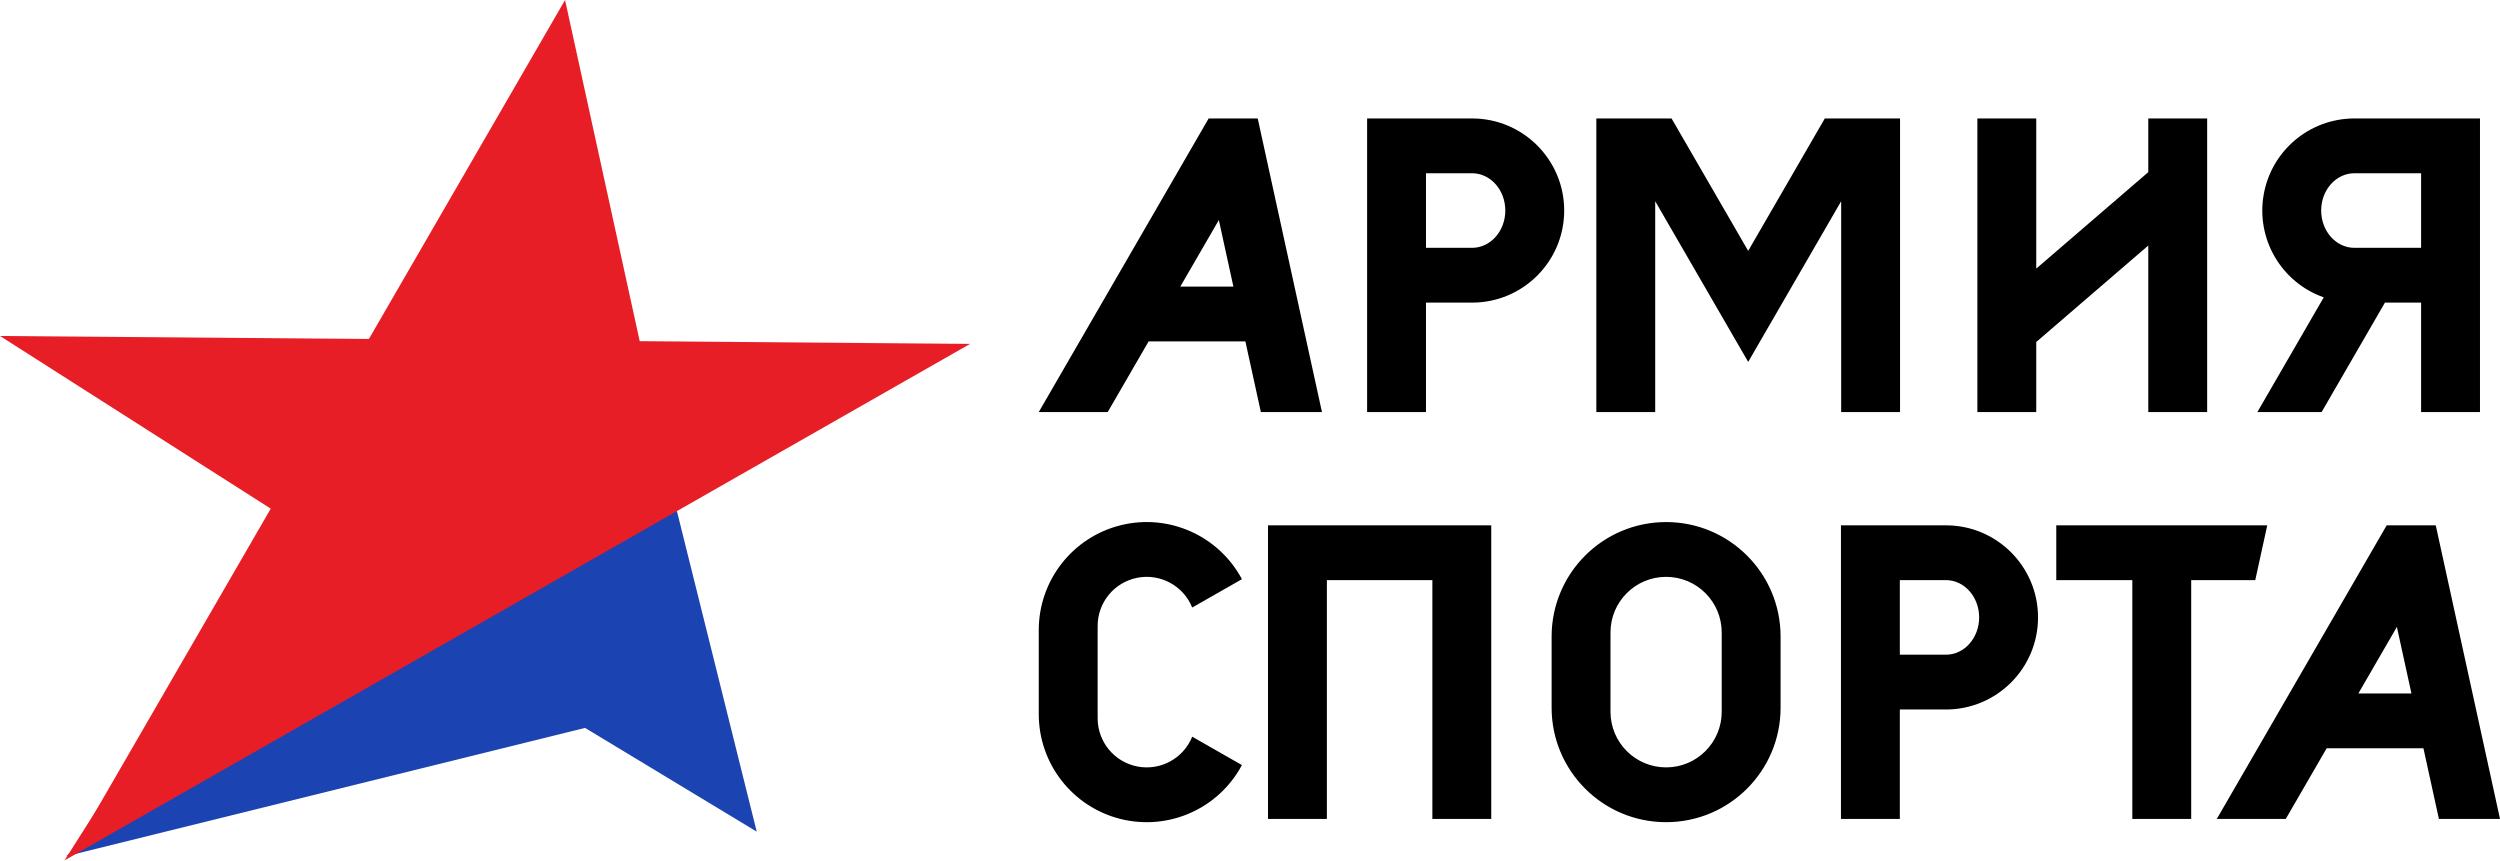
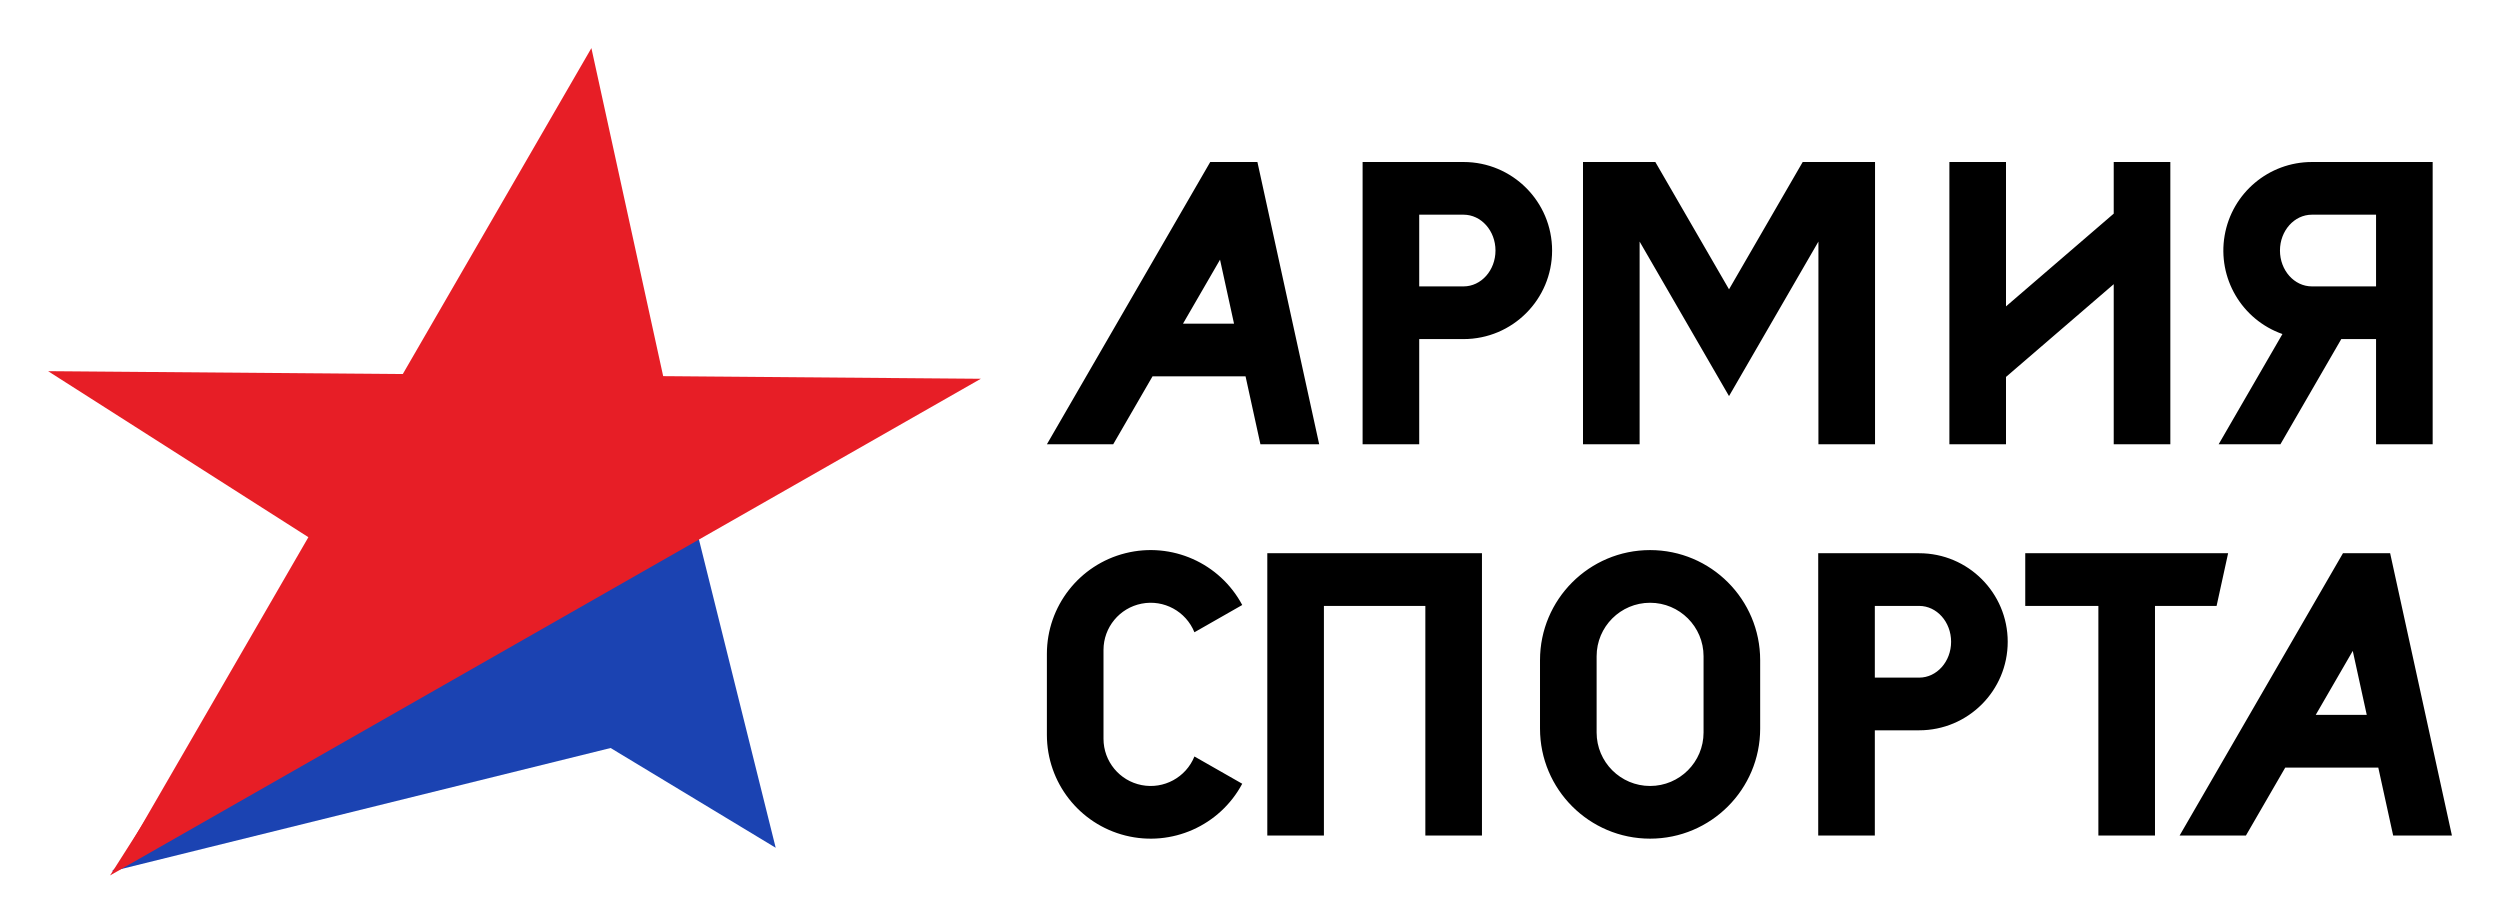
- <svg xmlns="http://www.w3.org/2000/svg" width="1528.572" height="526.096" viewBox="0 0 1528.572 526.096">
+ <svg xmlns="http://www.w3.org/2000/svg" width="1589.7" height="587.0" viewBox="-30.57 -30.57 1589.72 586.97">
  <defs>
    <clipPath id="d0">
      <path d="M0 0H593.133V526.096H0Z" />
    </clipPath>
-     <clipPath id="d1">
-       <path d="M0 0H1528.572V526.096H0Z" />
-     </clipPath>
  </defs>
  <g>
-     <g clip-path="url(#d1)">
-       <g transform="matrix(1 0 0 1 635.1319 72.42908)">
-         <path d="M173.15 179.50L135.79 179.50L126.33 136.30L67.17 136.30L42.17 179.50L0.00 179.50L103.87 0.00L133.87 0.00L173.15 179.50ZM264.96 0.00C296.05 0.00 321.26 25.21 321.26 56.30C321.26 87.39 296.05 112.60 264.96 112.60L236.76 112.60L236.76 179.50L200.76 179.50L200.76 0.00L264.96 0.00ZM433.76 80.96L480.61 0.00L526.61 0.00L526.61 179.50L490.61 179.50L490.61 50.60L433.76 148.85L376.91 50.60L376.91 179.50L340.91 179.50L340.91 0.00L386.91 0.00L433.76 80.96ZM609.89 91.81L678.39 32.83L678.39 0.00L714.39 0.00L714.39 179.50L678.39 179.50L678.39 77.69L609.89 136.67L609.89 179.50L573.89 179.50L573.89 0.00L609.89 0.00L609.89 91.81ZM881.20 179.50L845.20 179.50L845.20 112.60L823.09 112.60L784.38 179.50L745.10 179.50L785.67 109.39C759.80 100.27 744.28 73.83 748.91 46.80C753.54 19.76 776.97 0.00 804.40 0.00L881.20 0.00L881.20 179.50ZM86.55 102.80L119.00 102.80L110.10 62.11L86.55 102.80ZM236.76 79.10L264.96 79.10C276.17 79.10 285.26 68.89 285.26 56.30C285.26 43.71 276.17 33.50 264.96 33.50L236.76 33.50L236.76 79.10ZM804.40 33.50C793.19 33.50 784.10 43.71 784.10 56.30C784.10 68.89 793.19 79.10 804.40 79.10L845.20 79.10L845.20 33.50L804.40 33.50Z" fill="rgba(0,0,0,1)" fill-rule="nonzero" />
-       </g>
-       <g transform="matrix(1 0 0 1 635.1319 319.193)">
-         <path d="M49.98 1.98C79.35 -5.37 109.96 8.22 124.22 34.93L93.82 52.27C88.44 38.96 74.37 31.32 60.28 34.06C46.18 36.80 36.00 49.15 36.00 63.51L36.00 120.01C36.00 134.37 46.18 146.72 60.28 149.46C74.37 152.20 88.44 144.56 93.82 131.25L124.22 148.59C109.96 175.30 79.35 188.89 49.98 181.54C20.61 174.19 0.00 147.79 0.00 117.51L0.00 66.01C0.00 35.73 20.61 9.33 49.98 1.98ZM383.57 0.01C422.23 0.01 453.57 31.35 453.57 70.01L453.57 113.51C453.57 152.17 422.23 183.51 383.57 183.51C344.91 183.51 313.57 152.17 313.57 113.51L313.57 70.01C313.57 31.35 344.91 0.01 383.57 0.01ZM276.66 181.51L240.66 181.51L240.66 35.51L176.16 35.51L176.16 181.51L140.16 181.51L140.16 2.01L276.66 2.01L276.66 181.51ZM554.68 2.01C585.77 2.01 610.98 27.22 610.98 58.31C610.98 89.40 585.77 114.61 554.68 114.61L526.48 114.61L526.48 181.51L490.48 181.51L490.48 2.01L554.68 2.01ZM743.80 35.51L704.63 35.51L704.63 181.51L668.63 181.51L668.63 35.51L622.13 35.51L622.13 2.01L751.13 2.01L743.80 35.51ZM893.44 181.51L856.08 181.51L846.62 138.31L787.46 138.31L762.46 181.51L720.29 181.51L824.16 2.01L854.16 2.01L893.44 181.51ZM383.57 33.51C364.79 33.51 349.57 48.73 349.57 67.51L349.57 116.01C349.57 134.79 364.79 150.01 383.57 150.01C402.35 150.01 417.57 134.79 417.57 116.01L417.57 67.51C417.57 48.73 402.35 33.51 383.57 33.51ZM806.84 104.81L839.29 104.81L830.39 64.12L806.84 104.81ZM526.48 81.11L554.68 81.11C565.89 81.11 574.98 70.90 574.98 58.31C574.98 45.72 565.89 35.51 554.68 35.51L526.48 35.51L526.48 81.11Z" fill="rgba(0,0,0,1)" fill-rule="nonzero" />
-       </g>
-       <g transform="matrix(1 0 0 1 0 0)">
-         <g clip-path="url(#d0)">
-           <g transform="matrix(1 0 0 1 40.4864 221.2708)">
-             <path d="M350.68 0.00L422.20 287.23L317.23 223.79L0.00 302.23L350.68 0.00Z" fill="rgba(27,67,178,1)" fill-rule="nonzero" />
-           </g>
-           <g transform="matrix(1 0 0 1 0.000003776052 205.4331)">
-             <path d="M593.13 4.83L39.41 320.66L173.15 110.43L0.00 0.00L593.13 4.83Z" fill="rgba(231,30,38,1)" fill-rule="nonzero" />
-           </g>
-           <g transform="matrix(1 0 0 1 42.63162 2.2737367544323206e-13)">
-             <path d="M302.86 0.00L371.17 312.19L285.00 278.01L0.00 523.40L302.86 0.00Z" fill="rgba(231,30,38,1)" fill-rule="nonzero" />
-           </g>
+     <g transform="matrix(1 0 0 1 635.1319 72.42908)">
+       <path d="M173.15 179.50L135.79 179.50L126.33 136.30L67.17 136.30L42.17 179.50L0.00 179.50L103.87 0.00L133.87 0.00L173.15 179.50ZM264.96 0.00C296.05 0.00 321.26 25.21 321.26 56.30C321.26 87.39 296.05 112.60 264.96 112.60L236.76 112.60L236.76 179.50L200.76 179.50L200.76 0.00L264.96 0.00ZM433.76 80.96L480.61 0.00L526.61 0.00L526.61 179.50L490.61 179.50L490.61 50.60L433.76 148.85L376.91 50.60L376.91 179.50L340.91 179.50L340.91 0.00L386.91 0.00L433.76 80.96ZM609.89 91.81L678.39 32.83L678.39 0.00L714.39 0.00L714.39 179.50L678.39 179.50L678.39 77.69L609.89 136.67L609.89 179.50L573.89 179.50L573.89 0.00L609.89 0.00L609.89 91.81ZM881.20 179.50L845.20 179.50L845.20 112.60L823.09 112.60L784.38 179.50L745.10 179.50L785.67 109.39C759.80 100.27 744.28 73.83 748.91 46.80C753.54 19.76 776.97 0.00 804.40 0.00L881.20 0.00L881.20 179.50ZM86.55 102.80L119.00 102.80L110.10 62.11L86.55 102.80ZM236.76 79.10L264.96 79.10C276.17 79.10 285.26 68.89 285.26 56.30C285.26 43.71 276.17 33.50 264.96 33.50L236.76 33.50L236.76 79.10ZM804.40 33.50C793.19 33.50 784.10 43.71 784.10 56.30C784.10 68.89 793.19 79.10 804.40 79.10L845.20 79.10L845.20 33.50L804.40 33.50Z" fill="rgba(0,0,0,1)" fill-rule="nonzero" />
+     </g>
+     <g transform="matrix(1 0 0 1 635.1319 319.193)">
+       <path d="M49.98 1.98C79.35 -5.37 109.96 8.22 124.22 34.93L93.82 52.27C88.44 38.96 74.37 31.32 60.28 34.06C46.18 36.80 36.00 49.15 36.00 63.51L36.00 120.01C36.00 134.37 46.18 146.72 60.28 149.46C74.37 152.20 88.44 144.56 93.82 131.25L124.22 148.59C109.96 175.30 79.35 188.89 49.98 181.54C20.61 174.19 0.00 147.79 0.00 117.51L0.00 66.01C0.00 35.73 20.61 9.33 49.98 1.98ZM383.57 0.01C422.23 0.01 453.57 31.35 453.57 70.01L453.57 113.51C453.57 152.17 422.23 183.51 383.57 183.51C344.91 183.51 313.57 152.17 313.57 113.51L313.57 70.01C313.57 31.35 344.91 0.01 383.57 0.01ZM276.66 181.51L240.66 181.51L240.66 35.51L176.16 35.51L176.16 181.51L140.16 181.51L140.16 2.01L276.66 2.01L276.66 181.51ZM554.68 2.01C585.77 2.01 610.98 27.22 610.98 58.31C610.98 89.40 585.77 114.61 554.68 114.61L526.48 114.61L526.48 181.51L490.48 181.51L490.48 2.01L554.68 2.01ZM743.80 35.51L704.63 35.51L704.63 181.51L668.63 181.51L668.63 35.51L622.13 35.51L622.13 2.01L751.13 2.01L743.80 35.51ZM893.44 181.51L856.08 181.51L846.62 138.31L787.46 138.31L762.46 181.51L720.29 181.51L824.16 2.01L854.16 2.01L893.44 181.51ZM383.57 33.51C364.79 33.51 349.57 48.73 349.57 67.51L349.57 116.01C349.57 134.79 364.79 150.01 383.57 150.01C402.35 150.01 417.57 134.79 417.57 116.01L417.57 67.51C417.57 48.73 402.35 33.51 383.57 33.51ZM806.84 104.81L839.29 104.81L830.39 64.12L806.84 104.81ZM526.48 81.11L554.68 81.11C565.89 81.11 574.98 70.90 574.98 58.31C574.98 45.72 565.89 35.51 554.68 35.51L526.48 35.51L526.48 81.11Z" fill="rgba(0,0,0,1)" fill-rule="nonzero" />
+     </g>
+     <g transform="matrix(1 0 0 1 0 0)">
+       <g clip-path="url(#d0)">
+         <g transform="matrix(1 0 0 1 40.4864 221.2708)">
+           <path d="M350.68 0.00L422.20 287.23L317.23 223.79L0.00 302.23L350.68 0.00Z" fill="rgba(27,67,178,1)" fill-rule="nonzero" />
+         </g>
+         <g transform="matrix(1 0 0 1 0.000003776052 205.4331)">
+           <path d="M593.13 4.83L39.41 320.66L173.15 110.43L0.00 0.00L593.13 4.83Z" fill="rgba(231,30,38,1)" fill-rule="nonzero" />
+         </g>
+         <g transform="matrix(1 0 0 1 42.63162 2.2737367544323206e-13)">
+           <path d="M302.86 0.00L371.17 312.19L285.00 278.01L0.00 523.40L302.86 0.00Z" fill="rgba(231,30,38,1)" fill-rule="nonzero" />
        </g>
      </g>
    </g>
  </g>
</svg>
